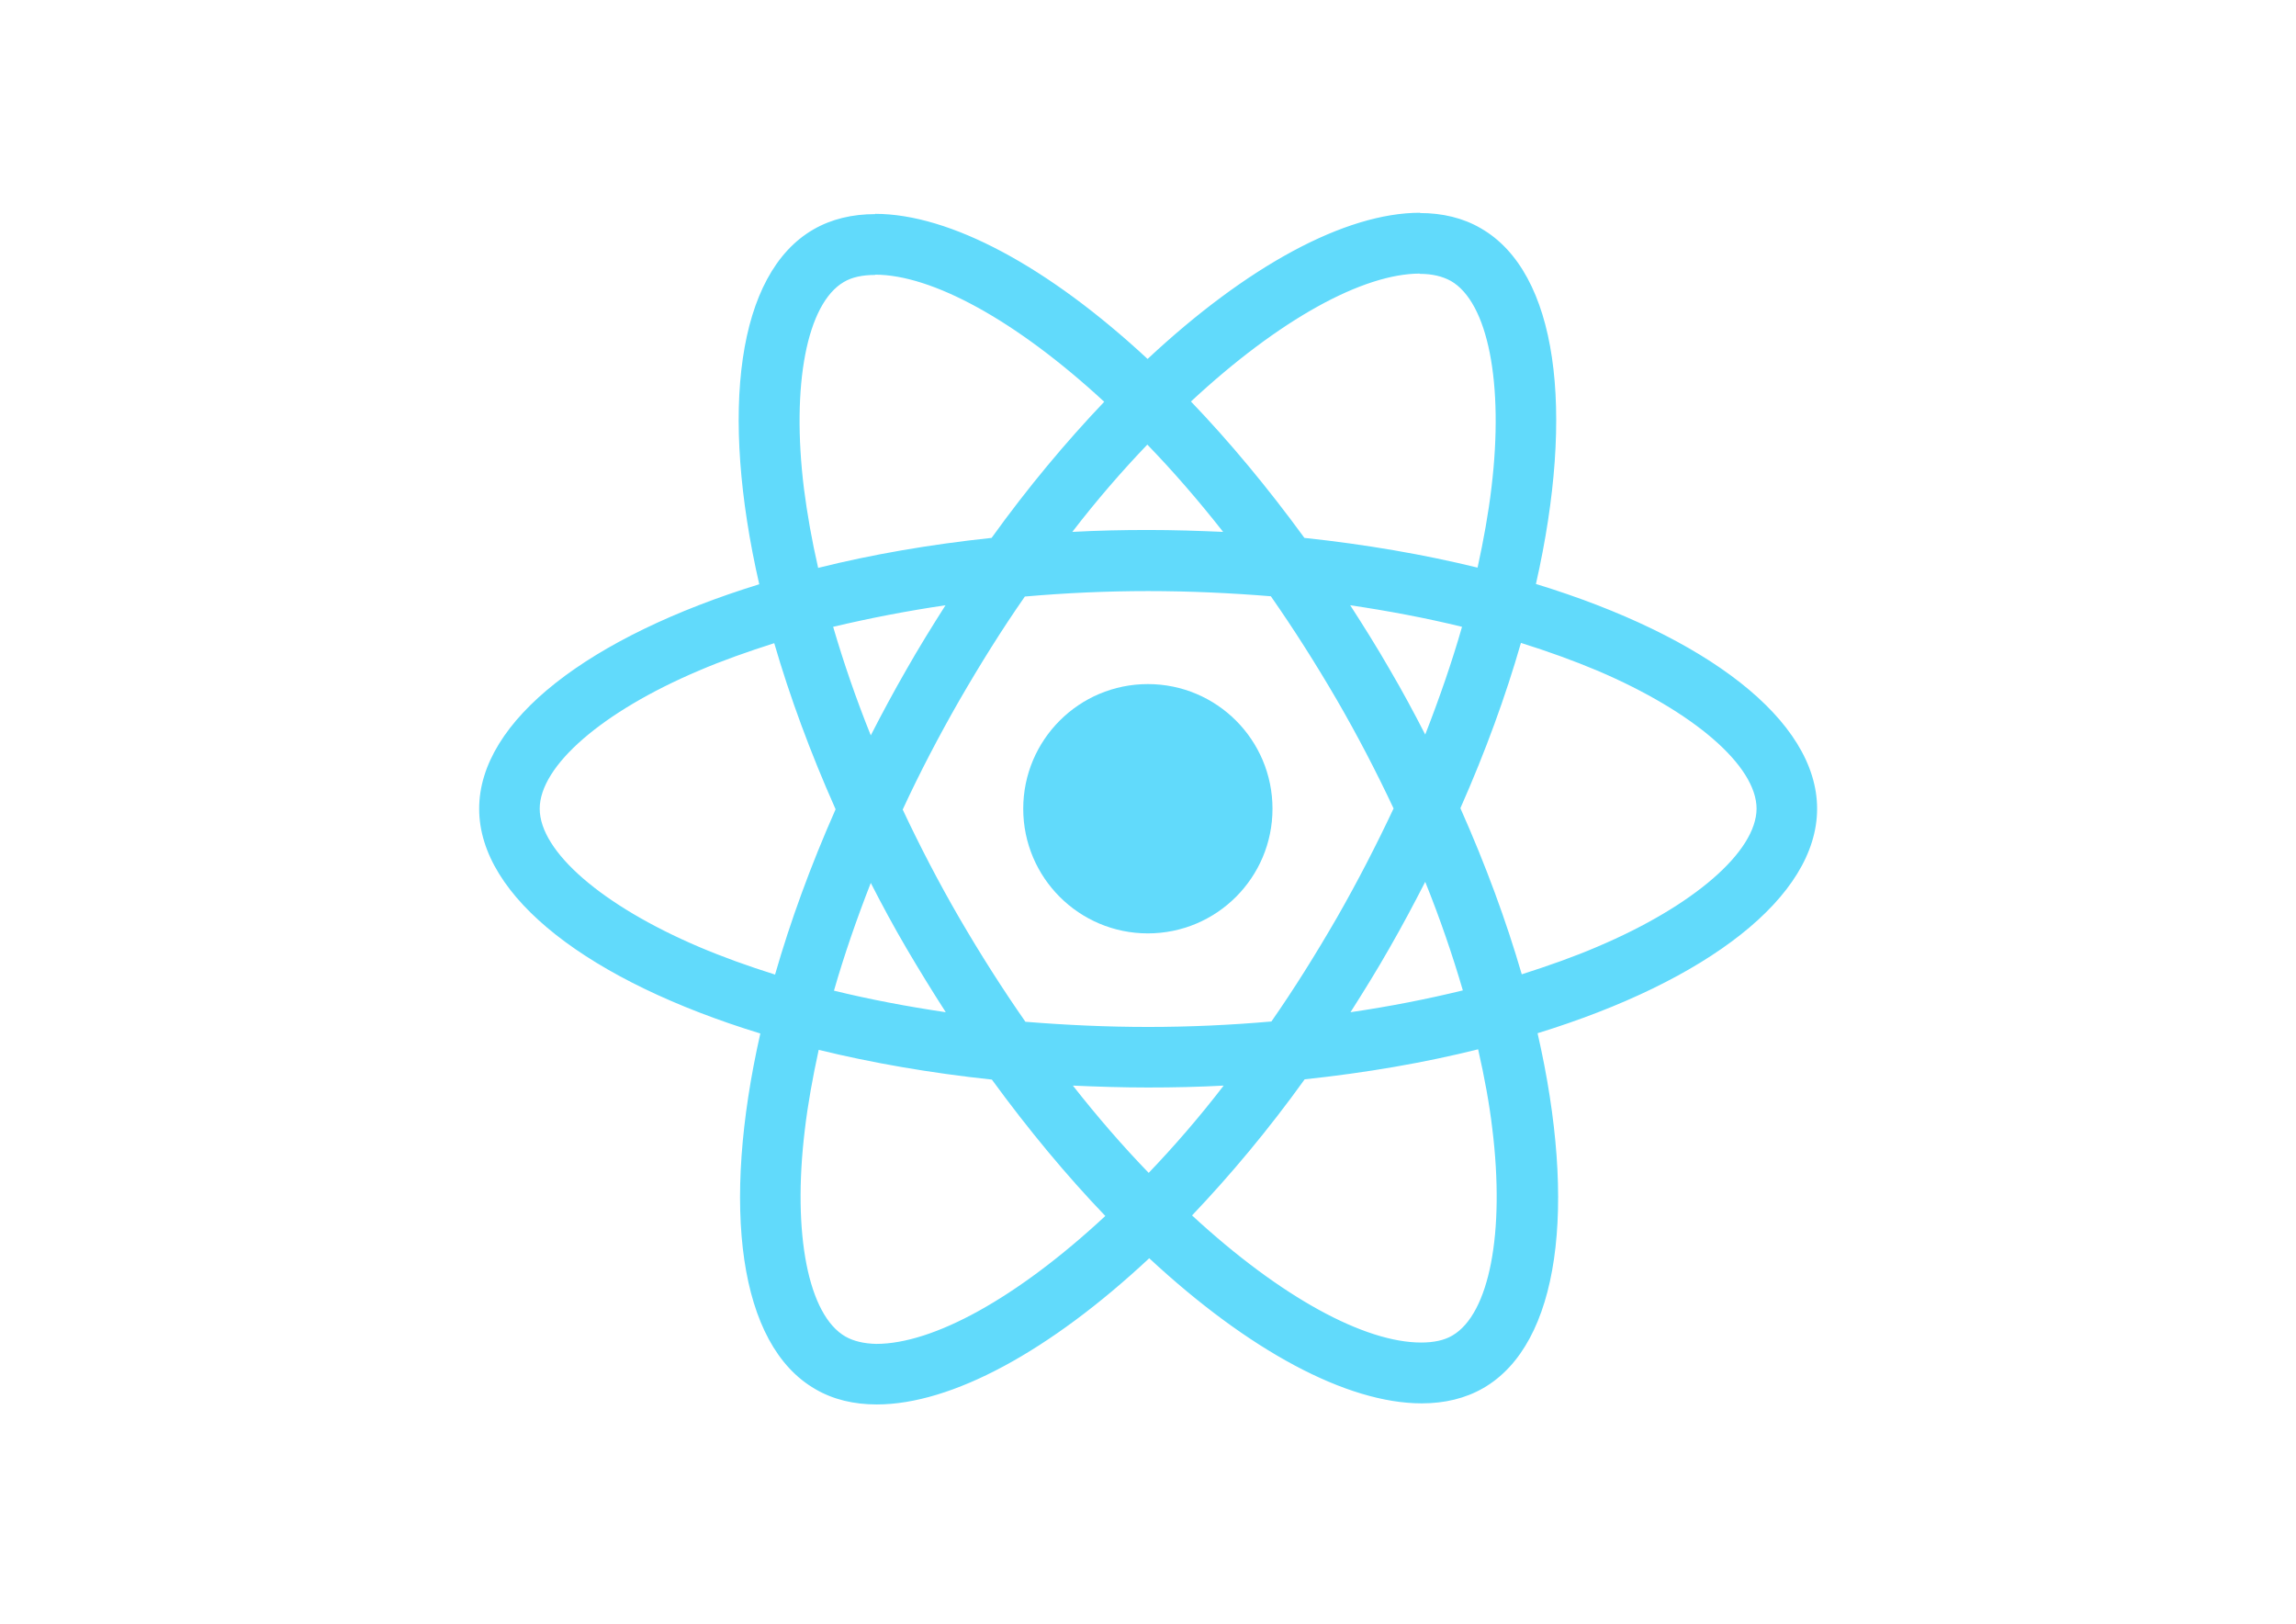
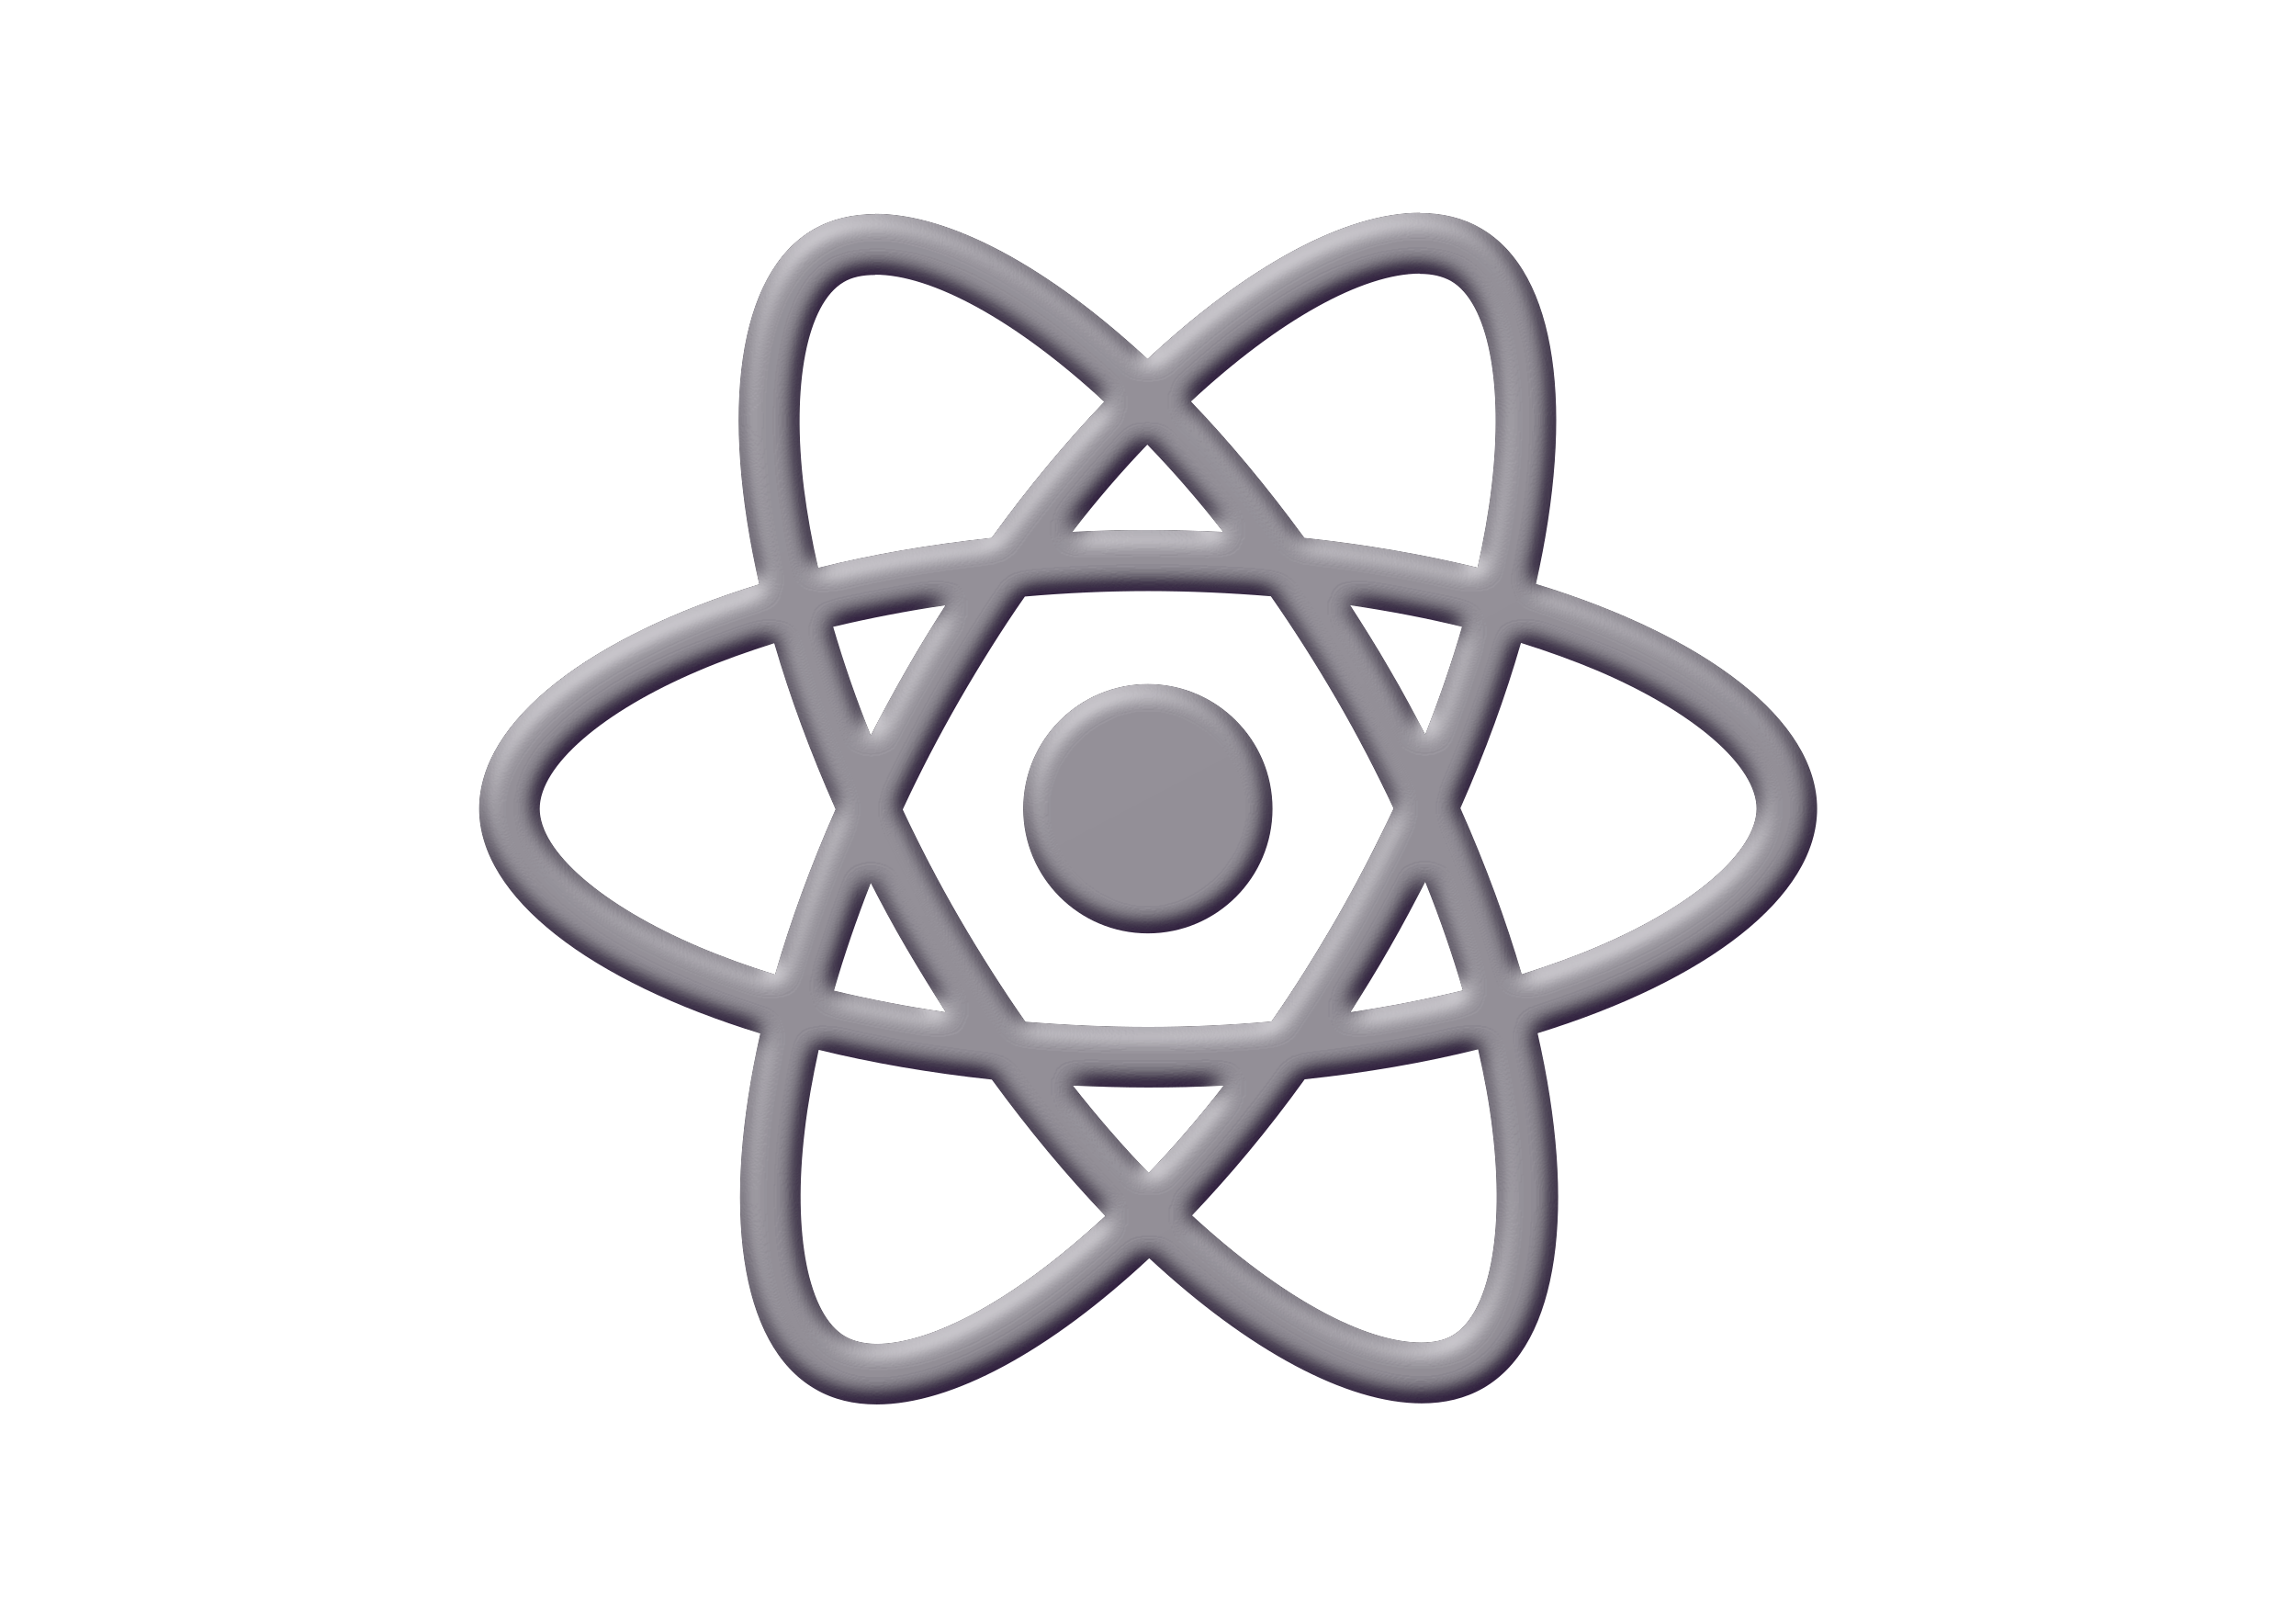
<svg xmlns="http://www.w3.org/2000/svg" viewBox="0 0 841.9 595.3">
-   <g fill="#61DAFB">
+   <filter id="myFilter" filterUnits="userSpaceOnUse" x="0" y="0" width="90%" height="90%">
+     <feGaussianBlur in="SourceAlpha" stdDeviation="4" result="blur" />
+     <feOffset in="blur" dx="4" dy="4" result="offsetBlur" />
+     <feSpecularLighting in="blur" surfaceScale="5" specularConstant=".75" specularExponent="20" lighting-color="#bbbbbb" result="specOut">
+       <fePointLight x="-5000" y="-10000" z="20000" />
+     </feSpecularLighting>
+     <feComposite in="specOut" in2="SourceAlpha" operator="in" result="specOut" />
+     <feComposite in="SourceGraphic" in2="specOut" operator="arithmetic" k1="0" k2="1" k3="1" k4="0" result="litPaint" />
+   </filter>
+   <g fill="#260738" filter="url(#myFilter)">
    <path d="M666.3 296.5c0-32.5-40.7-63.3-103.1-82.4 14.4-63.6 8-114.2-20.2-130.4-6.5-3.8-14.1-5.6-22.4-5.6v22.3c4.6 0 8.3.9 11.4 2.6 13.6 7.8 19.5 37.5 14.9 75.7-1.1 9.4-2.9 19.3-5.1 29.4-19.6-4.8-41-8.5-63.5-10.9-13.5-18.5-27.5-35.3-41.6-50 32.6-30.3 63.2-46.9 84-46.9V78c-27.5 0-63.5 19.6-99.9 53.6-36.4-33.8-72.4-53.2-99.9-53.2v22.3c20.7 0 51.4 16.5 84 46.6-14 14.7-28 31.4-41.3 49.9-22.6 2.4-44 6.1-63.6 11-2.3-10-4-19.7-5.2-29-4.7-38.2 1.1-67.9 14.6-75.8 3-1.8 6.9-2.6 11.5-2.6V78.5c-8.4 0-16 1.8-22.6 5.6-28.1 16.2-34.4 66.7-19.9 130.1-62.2 19.2-102.7 49.9-102.7 82.3 0 32.5 40.7 63.3 103.1 82.4-14.4 63.6-8 114.2 20.2 130.4 6.5 3.8 14.1 5.6 22.5 5.6 27.5 0 63.5-19.6 99.9-53.6 36.4 33.8 72.4 53.2 99.9 53.2 8.4 0 16-1.8 22.6-5.6 28.1-16.2 34.4-66.7 19.9-130.1 62-19.1 102.5-49.9 102.5-82.3zm-130.2-66.7c-3.7 12.9-8.3 26.2-13.5 39.5-4.1-8-8.4-16-13.1-24-4.6-8-9.5-15.8-14.4-23.4 14.2 2.1 27.9 4.7 41 7.9zm-45.8 106.5c-7.8 13.5-15.8 26.3-24.1 38.2-14.9 1.3-30 2-45.2 2-15.1 0-30.2-.7-45-1.9-8.3-11.9-16.4-24.6-24.2-38-7.6-13.1-14.5-26.4-20.8-39.8 6.2-13.4 13.2-26.8 20.7-39.9 7.8-13.5 15.8-26.3 24.1-38.2 14.9-1.3 30-2 45.2-2 15.1 0 30.2.7 45 1.9 8.3 11.9 16.4 24.6 24.2 38 7.6 13.1 14.5 26.4 20.8 39.8-6.3 13.4-13.2 26.8-20.7 39.9zm32.3-13c5.4 13.4 10 26.8 13.8 39.8-13.1 3.2-26.9 5.9-41.2 8 4.9-7.7 9.8-15.6 14.4-23.7 4.6-8 8.9-16.1 13-24.1zM421.2 430c-9.3-9.6-18.6-20.3-27.8-32 9 .4 18.2.7 27.5.7 9.4 0 18.7-.2 27.8-.7-9 11.7-18.3 22.4-27.5 32zm-74.4-58.9c-14.2-2.1-27.9-4.7-41-7.9 3.7-12.9 8.3-26.2 13.5-39.5 4.1 8 8.4 16 13.1 24 4.7 8 9.5 15.8 14.4 23.4zM420.7 163c9.3 9.6 18.6 20.3 27.8 32-9-.4-18.2-.7-27.5-.7-9.4 0-18.7.2-27.8.7 9-11.7 18.3-22.4 27.5-32zm-74 58.9c-4.9 7.7-9.8 15.6-14.4 23.7-4.6 8-8.9 16-13 24-5.4-13.4-10-26.8-13.8-39.8 13.1-3.1 26.9-5.8 41.2-7.9zm-90.5 125.2c-35.4-15.1-58.3-34.9-58.3-50.6 0-15.7 22.9-35.6 58.3-50.6 8.6-3.7 18-7 27.7-10.1 5.7 19.6 13.2 40 22.5 60.9-9.2 20.8-16.6 41.1-22.2 60.6-9.9-3.1-19.3-6.5-28-10.2zM310 490c-13.6-7.8-19.5-37.5-14.9-75.7 1.1-9.4 2.9-19.3 5.1-29.4 19.6 4.8 41 8.5 63.5 10.9 13.5 18.5 27.5 35.3 41.6 50-32.6 30.3-63.2 46.9-84 46.9-4.5-.1-8.3-1-11.3-2.7zm237.2-76.2c4.7 38.2-1.1 67.9-14.6 75.8-3 1.8-6.9 2.6-11.5 2.6-20.7 0-51.4-16.5-84-46.6 14-14.7 28-31.4 41.3-49.9 22.6-2.4 44-6.1 63.6-11 2.3 10.1 4.1 19.8 5.2 29.1zm38.5-66.7c-8.6 3.7-18 7-27.7 10.1-5.7-19.6-13.2-40-22.5-60.9 9.2-20.8 16.6-41.1 22.2-60.6 9.9 3.1 19.3 6.5 28.1 10.2 35.4 15.1 58.3 34.9 58.3 50.6-.1 15.7-23 35.6-58.4 50.6zM320.8 78.4z" />
    <circle cx="420.9" cy="296.5" r="45.7" />
    <path d="M520.5 78.1z" />
  </g>
</svg>
